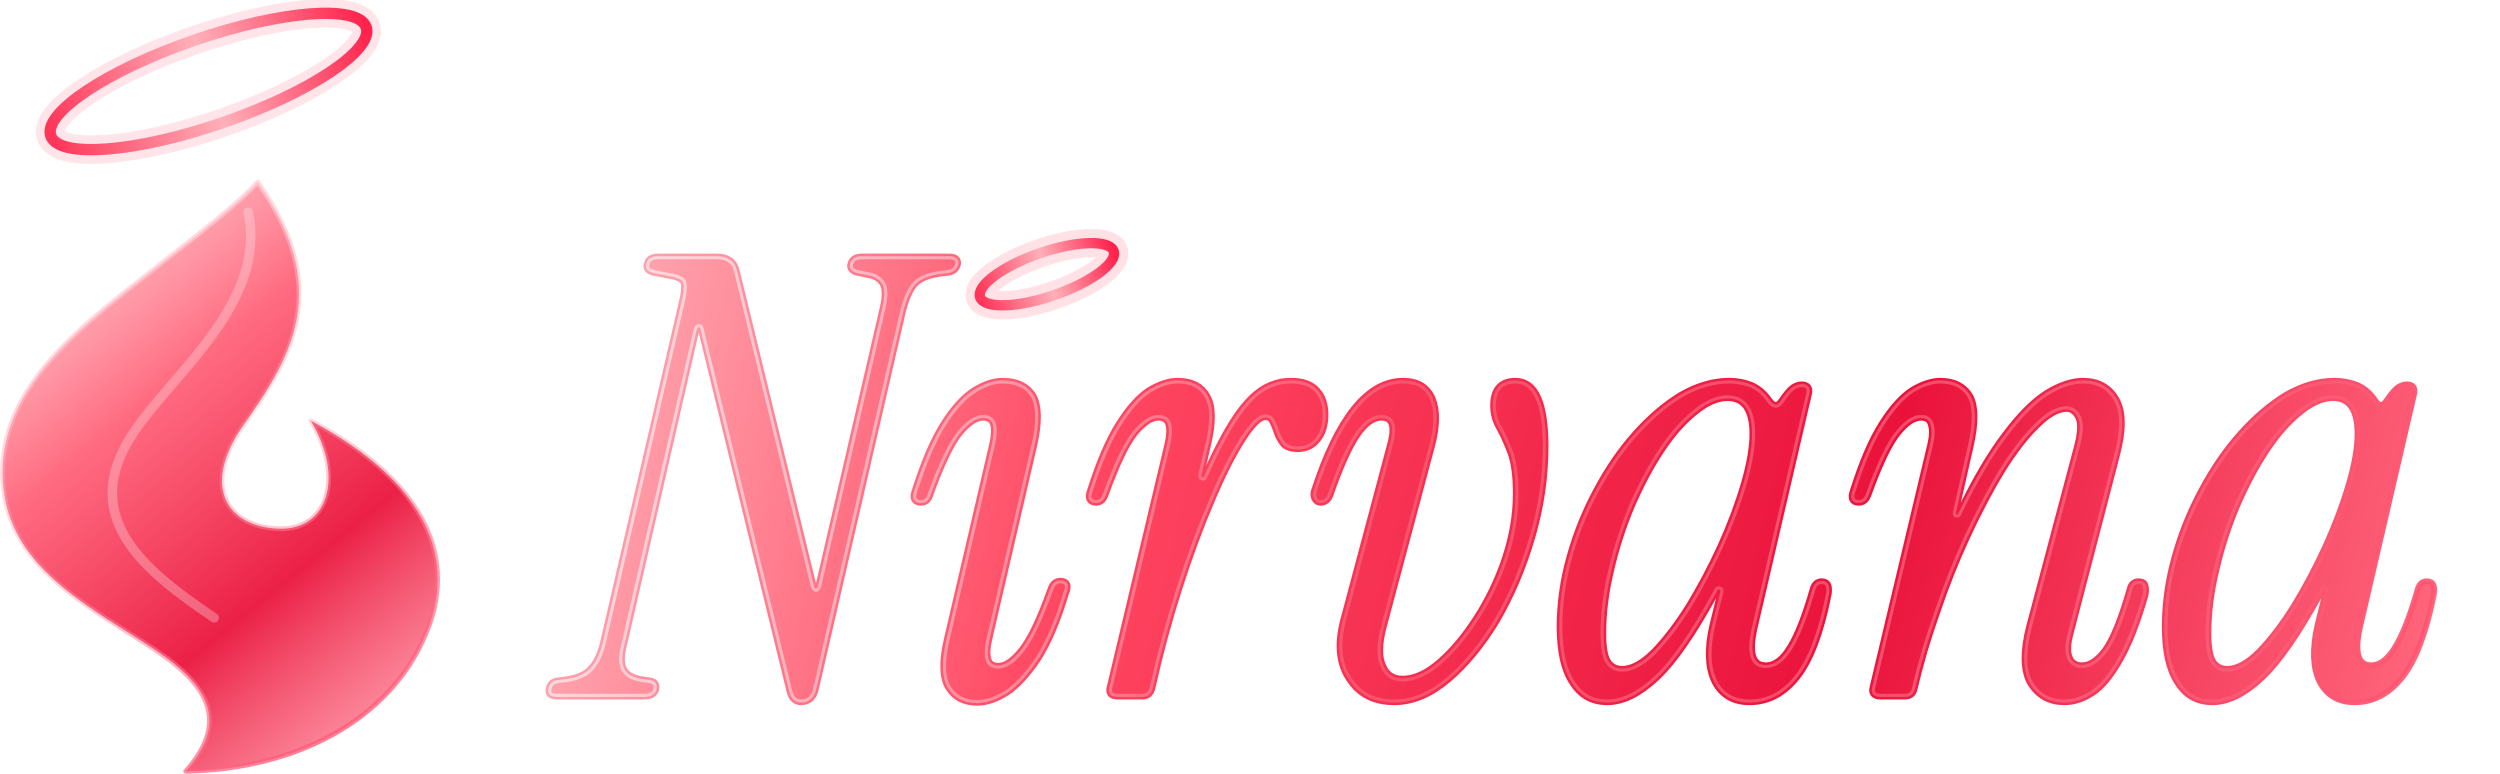
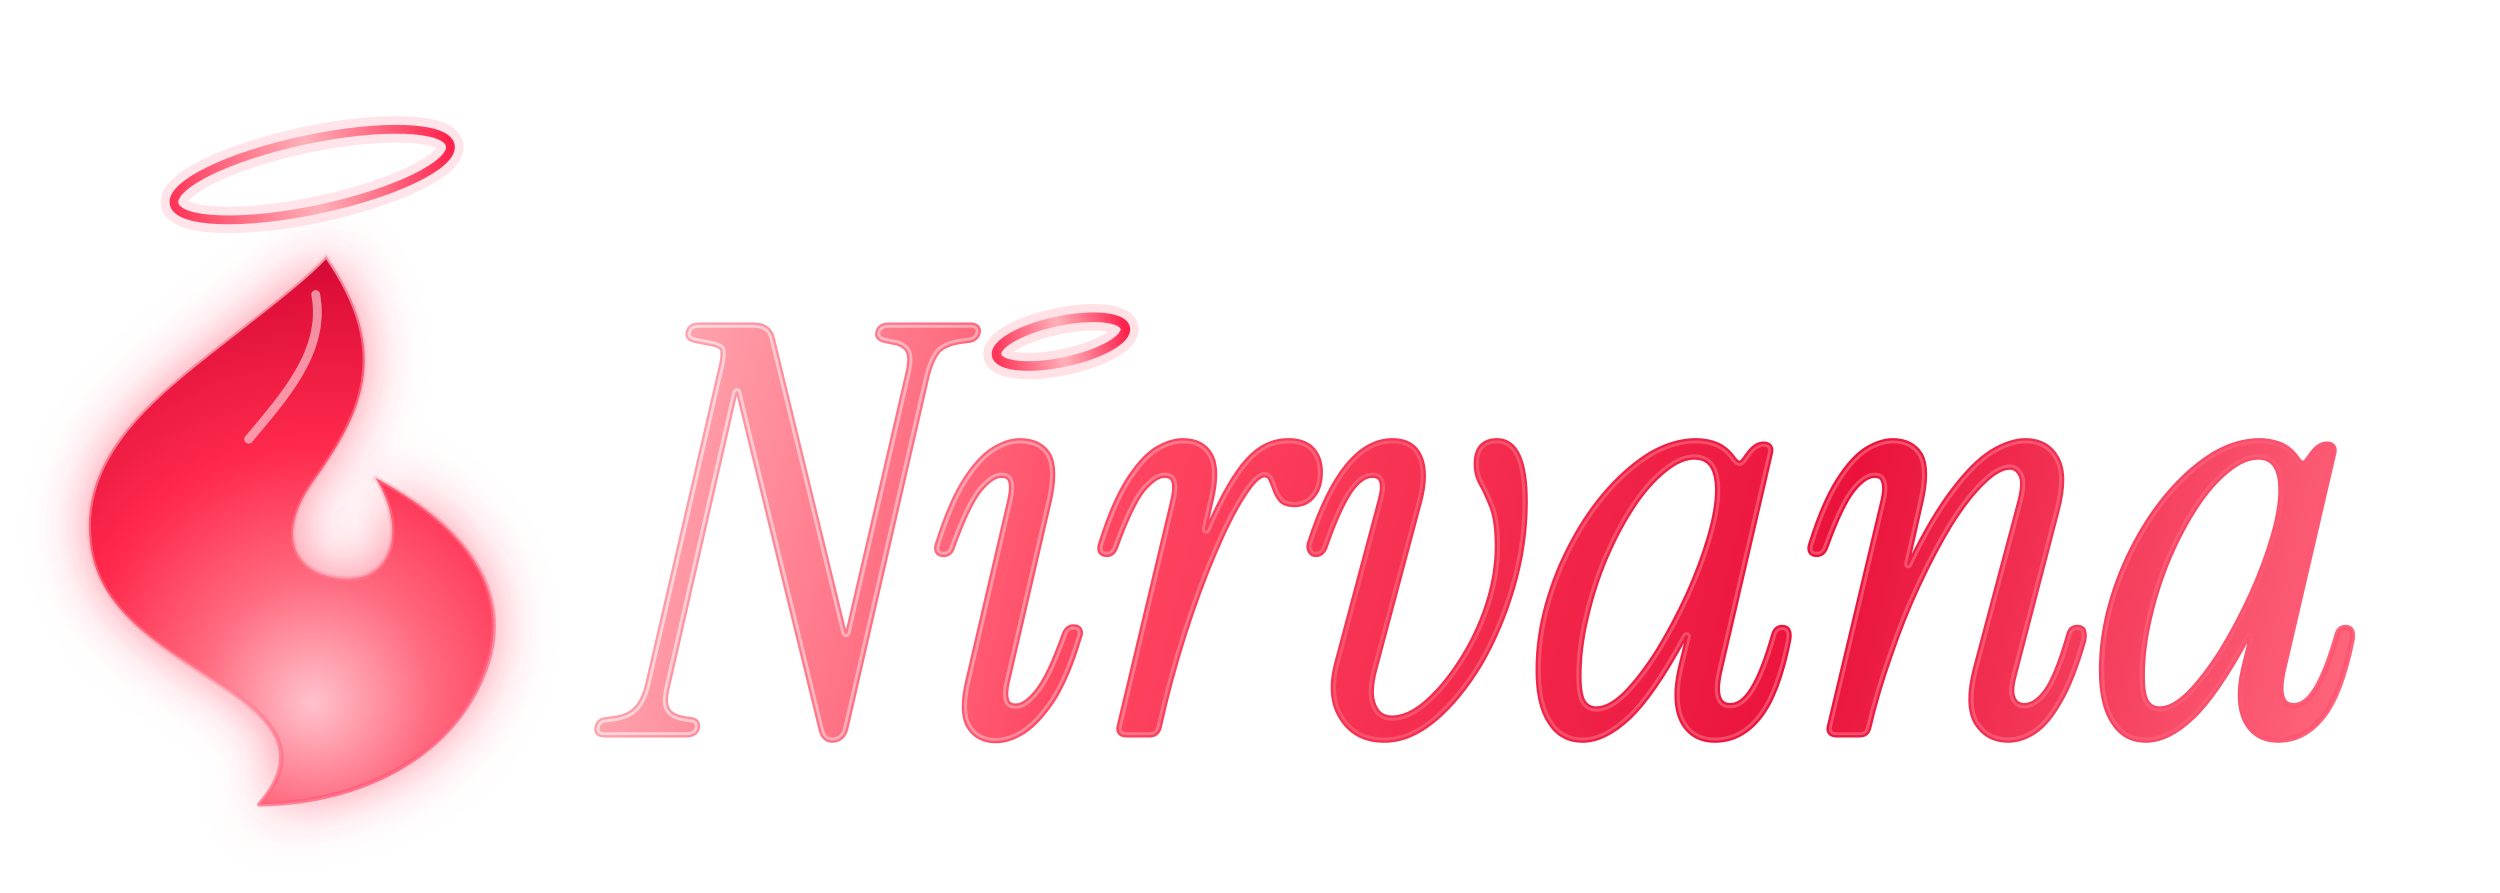
- <svg xmlns="http://www.w3.org/2000/svg" viewBox="0 0 485 150" role="img" aria-label="Nirvana">
+ <svg xmlns="http://www.w3.org/2000/svg" viewBox="-18 -18 521 186" role="img" aria-label="Nirvana">
  <defs>
-     <linearGradient id="nvl-glass" x1="160" y1="180" x2="369" y2="437" gradientUnits="userSpaceOnUse">
-       <stop stop-color="#ffb4bb" stop-opacity=".7" />
-       <stop offset=".32" stop-color="#ff4661" stop-opacity=".8" />
-       <stop offset=".68" stop-color="#ea123b" stop-opacity=".94" />
-       <stop offset="1" stop-color="#ff687d" stop-opacity=".65" />
-     </linearGradient>
+     <radialGradient id="nvl-glass" cx="282" cy="384" r="270" fx="272" fy="404" gradientUnits="userSpaceOnUse">
+       <stop stop-color="#ffc2cc" />
+       <stop offset=".24" stop-color="#ff6b80" />
+       <stop offset=".5" stop-color="#ff2a4d" />
+       <stop offset=".8" stop-color="#e0103a" />
+       <stop offset="1" stop-color="#b8002a" />
+     </radialGradient>
    <linearGradient id="nvl-edge" x1="168" y1="150" x2="344" y2="456" gradientUnits="userSpaceOnUse">
      <stop stop-color="#ffe8eb" stop-opacity=".95" />
      <stop offset=".45" stop-color="#ff9eac" stop-opacity=".3" />
      <stop offset="1" stop-color="#ff4f70" stop-opacity=".85" />
    </linearGradient>
    <linearGradient id="nvl-halo">
      <stop stop-color="#ff3659" />
      <stop offset=".5" stop-color="#ffb0b9" />
      <stop offset="1" stop-color="#ff234c" />
    </linearGradient>
+     <filter id="nvl-fglow" x="-40%" y="-40%" width="180%" height="180%">
+       <feGaussianBlur stdDeviation="16" />
+     </filter>
    <linearGradient id="nvl-whalo" x1="189.4" y1="0" x2="216.8" y2="0" gradientUnits="userSpaceOnUse">
      <stop stop-color="#ff3659" />
      <stop offset=".5" stop-color="#ffb0b9" />
      <stop offset="1" stop-color="#ff234c" />
    </linearGradient>
    <linearGradient id="nvl-wglass" x1="106.6" y1="50.0" x2="472.0" y2="136.1" gradientUnits="userSpaceOnUse">
      <stop stop-color="#ffb4bb" />
      <stop offset=".3" stop-color="#ff4661" />
      <stop offset=".7" stop-color="#ea123b" />
      <stop offset="1" stop-color="#ff687d" />
    </linearGradient>
    <linearGradient id="nvl-wedge" x1="106.6" y1="50.0" x2="472.0" y2="136.1" gradientUnits="userSpaceOnUse">
      <stop stop-color="#ffe8eb" stop-opacity=".95" />
      <stop offset=".45" stop-color="#ff9eac" stop-opacity=".3" />
      <stop offset="1" stop-color="#ff4f70" stop-opacity=".85" />
    </linearGradient>
    <filter id="nvl-glow" x="-10%" y="-40%" width="120%" height="180%">
      <feGaussianBlur stdDeviation="7" />
    </filter>
    <linearGradient id="nvl-ink2" x1="106.6" y1="0" x2="472.0" y2="0" gradientUnits="userSpaceOnUse">
      <stop stop-color="#f6eef1" />
      <stop offset=".55" stop-color="#f6eef1" />
      <stop offset="1" stop-color="#ff6b80" />
    </linearGradient>
  </defs>
  <g transform="scale(0.36765) translate(-144 -54)">
-     <g transform="rotate(-19 254 97)">
-       <ellipse cx="254" cy="97" rx="88" ry="23" fill="none" stroke="#ff254b" stroke-opacity=".12" stroke-width="15" />
-       <ellipse cx="254" cy="97" rx="88" ry="23" fill="none" stroke="url(#nvl-halo)" stroke-width="6" />
+     <path d="M280 150 C319 206 299 241 272 279 C250 311 264 332 291 333 C317 334 326 306 308 276 C370 309 386 350 368 390 C349 434 300 460 242 461 C264 436 256 417 226 397 C193 375 151 355 146 313 C139 259 190 224 229 193 C252 175 270 161 280 150Z" fill="#ff2a4d" opacity=".55" filter="url(#nvl-fglow)" />
+     <g transform="rotate(-12 272 104)">
+       <ellipse cx="272" cy="104" rx="80" ry="20" fill="none" stroke="#ff254b" stroke-opacity=".12" stroke-width="15" />
+       <ellipse cx="272" cy="104" rx="80" ry="20" fill="none" stroke="url(#nvl-halo)" stroke-width="5" />
    </g>
    <path d="M280 150 C319 206 299 241 272 279 C250 311 264 332 291 333 C317 334 326 306 308 276 C370 309 386 350 368 390 C349 434 300 460 242 461 C264 436 256 417 226 397 C193 375 151 355 146 313 C139 259 190 224 229 193 C252 175 270 161 280 150Z" fill="url(#nvl-glass)" stroke="url(#nvl-edge)" stroke-width="2.5" stroke-linejoin="round" />
-     <path d="M275 166 C285 214 235 251 214 283 C185 327 220 355 257 380" fill="none" stroke="#fff0f2" stroke-opacity=".3" stroke-width="5" stroke-linecap="round" />
+     <path d="M274 172 C280 204 256 230 236 254" fill="none" stroke="#fff4f6" stroke-opacity=".55" stroke-width="5" stroke-linecap="round" />
  </g>
  <path d="M155.4 136Q153.9 136 153.4 134.1L136.2 63.8Q136.1 63.2 135.6 63.2Q135.1 63.2 134.9 63.8L120.9 124.8Q120 128.1 120.8 129.8Q121.6 131.5 124.4 132L125.8 132.2Q127.3 132.3 127.1 133.6Q126.8 134.9 125 134.9H108.1Q106.3 134.9 106.7 133.6Q106.9 132.3 108.5 132.2L110.1 132Q113.3 131.5 114.8 129.8Q116.4 128.1 117.2 124.8L132.7 57.8Q133.2 55.3 132.7 54.5Q132.1 53.6 129.5 53.2L126.9 52.7Q125.3 52.3 125.7 51.3Q125.9 50 127.7 50H139.1Q142.1 50 142.7 52.6L157.6 113.7Q157.8 114.5 158.3 114.5Q158.8 114.5 159 113.7L171.4 60.1Q172.3 56.4 171.4 54.9Q170.4 53.4 168.4 53.1L166.4 52.7Q164.9 52.3 165.2 51.3Q165.5 50 167.2 50H184.1Q185.9 50 185.6 51.3Q185.2 52.6 183.7 52.7L182.1 52.9Q178.9 53.4 177.4 54.9Q176 56.4 175 60.1L158.1 133.4Q157.6 136 155.4 136ZM189.6 136.1Q185.8 136.1 184.1 133.2Q182.4 130.3 184 123.7L192.7 86.3Q193.3 83.7 192.9 82.3Q192.5 80.8 190.7 80.8Q188.6 80.8 186 83.9Q183.5 87 180.3 95.8Q179.9 97.3 178.7 97.3Q176.9 97.3 177.7 95.2Q180.3 87 183.2 82.4Q186.1 77.8 189.1 75.9Q192 74.1 194.5 74.1Q198.6 74.1 200.3 76.9Q201.9 79.8 200.4 86.4L191.7 123.9Q191.1 126.4 191.5 127.9Q191.9 129.4 193.7 129.4Q195.8 129.4 198.3 126.3Q200.9 123.1 204 114.4Q204.5 112.9 205.7 112.9Q207.5 112.9 206.6 115Q204.2 123 201.2 127.7Q198.1 132.3 195.2 134.2Q192.2 136.1 189.6 136.1ZM216.8 134.9Q215.1 134.9 215.5 133.4L226.7 86.3Q227.3 83.7 226.9 82.3Q226.5 80.8 224.7 80.8Q222.6 80.8 220 83.9Q217.5 87 214.3 95.8Q213.8 97.3 212.7 97.3Q210.9 97.3 211.7 95.2Q214.3 87 217.2 82.4Q220.1 77.8 223 75.9Q226 74.1 228.5 74.1Q232.4 74.1 234 76.9Q235.7 79.8 234.1 86.4L232.8 92Q232.7 92.8 233.2 92.9Q233.7 93.1 234 92.3Q238.5 82.1 242.2 78.1Q245.8 74.1 250.5 74.1Q253.7 74.1 255.3 75.8Q256.9 77.5 256.9 80.4Q256.9 83.4 255.5 85.1Q254.1 86.9 251.8 86.9Q249.9 86.9 249.1 86Q248.3 85 247.9 83.8Q247.5 82.6 247 81.6Q246.5 80.7 245.5 80.7Q243.7 80.7 240.9 85.1Q238 89.6 234.8 97.2Q231.5 104.9 228.5 114.3Q225.5 123.7 223.3 133.6Q222.9 134.9 221.6 134.9ZM270.5 136Q264.7 136 261.9 131.6Q259 127.3 260.8 120.4L269.9 86.3Q271.4 80.8 268 80.8Q265.5 80.8 263.1 84.3Q260.7 87.9 257.9 95.9Q257.4 97.3 256.2 97.3Q255.6 97.3 255.3 96.8Q254.9 96.2 255.1 95.4Q262 74.1 272.2 74.1Q276.3 74.1 277.7 77.4Q279.1 80.7 277.6 86.4L268.2 121.6Q266.9 126.6 268.1 129.2Q269.2 131.9 272.1 131.9Q275.6 131.9 279.4 128.6Q283.2 125.3 286.6 120Q290.1 114.6 292.2 108.3Q294.3 101.9 294.3 95.8Q294.3 90.8 293.3 87.9Q292.2 85 291.1 83Q289.9 81 289.9 78.7Q289.9 74.1 294 74.1Q299.6 74.1 299.6 86.6Q299.6 95.5 297 104.3Q294.4 113.1 290.2 120.3Q285.9 127.4 280.8 131.7Q275.7 136 270.5 136ZM311.8 136Q307.5 136 305.2 132.3Q302.8 128.7 302.8 121.6Q302.8 114.9 304.7 108.1Q306.6 101.3 309.9 95.2Q313.2 89 317.4 84.3Q321.6 79.6 326.2 76.8Q330.9 74.1 335.5 74.1Q337.7 74.1 339.7 74.9Q341.7 75.8 343 77.7Q343.8 78.8 344.5 78.8Q345.2 78.8 345.9 77.7Q347.2 75.8 348 75.3Q348.8 74.8 349.5 74.8Q351.1 74.8 350.7 76.4L340.2 121.6Q338.4 129.3 342.6 129.3Q345.3 129.3 347.5 125.6Q349.7 122 351.9 114.3Q352.3 113 353.4 113Q354.3 113 354.5 113.7Q354.7 114.4 354.5 115.4Q352.3 126.4 348.5 131.2Q344.7 136 339.4 136Q334.8 136 332.8 132.1Q330.9 128.2 332.4 121.5L334 115Q334.2 114.2 333.7 114.1Q333.1 113.9 332.8 114.6Q326.3 126.6 321.3 131.3Q316.3 136 311.8 136ZM314.7 130Q317.6 130 321 126.6Q324.4 123.1 327.8 117.7Q331.1 112.3 334 106Q336.8 99.8 338.5 94Q340.2 88.2 340.2 84.2Q340.2 77 335.1 77Q332.1 77 328.7 79.8Q325.2 82.6 322.1 87.3Q319 92 316.4 98Q313.9 103.9 312.4 110.3Q310.8 116.8 310.8 122.9Q310.8 127 311.8 128.5Q312.8 130 314.7 130ZM363.5 133.4 374.7 86.3Q375.3 83.7 374.8 82.3Q374.4 80.8 372.7 80.8Q370.5 80.8 368 83.9Q365.5 87 362.3 95.8Q361.8 97.3 360.6 97.3Q358.9 97.3 359.7 95.2Q362.3 87 365.2 82.4Q368.1 77.8 371 75.9Q374 74.1 376.4 74.1Q380.3 74.1 382 76.9Q383.6 79.8 382.1 86.4L379.2 99.2Q379 100 379.5 100.1Q380 100.3 380.3 99.5Q384.9 90 389.2 84.4Q393.4 78.8 397.2 76.4Q401 74.1 404.1 74.1Q408.4 74.1 410.4 77.6Q412.4 81.1 410.4 88.5L401.5 122.7Q400.6 126 401.3 127.6Q402 129.3 403.9 129.3Q406.3 129.3 408.6 126.2Q410.9 123 413.4 114.3Q413.7 113 414.9 113Q415.9 113 416 113.7Q416.2 114.4 416 115.4Q413.7 123.4 411.1 127.9Q408.5 132.5 405.9 134.2Q403.2 136 400.5 136Q396.3 136 394.1 132.5Q392 128.9 393.9 121.5L403 87.3Q404.3 82.7 403.4 80.9Q402.5 79.1 400.9 79.1Q398.3 79.1 395 82.4Q391.7 85.6 388.2 91.2Q384.8 96.8 381.5 103.9Q378.2 111 375.6 118.7Q372.9 126.3 371.2 133.6Q370.9 134.9 369.6 134.9H364.8Q363.1 134.9 363.5 133.4ZM429.2 136Q424.9 136 422.6 132.3Q420.2 128.7 420.2 121.6Q420.2 114.9 422.1 108.1Q424 101.3 427.3 95.2Q430.6 89 434.8 84.3Q439 79.6 443.6 76.8Q448.3 74.1 452.9 74.1Q455.1 74.1 457.2 74.9Q459.2 75.8 460.5 77.7Q461.2 78.8 461.9 78.8Q462.6 78.8 463.3 77.7Q464.6 75.8 465.4 75.3Q466.2 74.8 466.9 74.8Q468.5 74.8 468.1 76.4L457.6 121.6Q455.9 129.3 460 129.3Q462.7 129.3 464.9 125.6Q467.1 122 469.3 114.3Q469.7 113 470.8 113Q471.7 113 471.9 113.7Q472.1 114.4 471.9 115.4Q469.7 126.4 465.9 131.2Q462.1 136 456.8 136Q452.2 136 450.2 132.1Q448.3 128.2 449.8 121.5L451.4 115Q451.6 114.2 451.1 114.1Q450.5 113.9 450.2 114.6Q443.7 126.6 438.7 131.3Q433.7 136 429.2 136ZM432.1 130Q435 130 438.4 126.6Q441.8 123.1 445.2 117.7Q448.5 112.3 451.4 106Q454.2 99.8 455.9 94Q457.6 88.2 457.6 84.2Q457.6 77 452.6 77Q449.5 77 446.1 79.8Q442.6 82.6 439.5 87.3Q436.4 92 433.8 98Q431.3 103.9 429.8 110.3Q428.2 116.8 428.2 122.9Q428.2 127 429.2 128.5Q430.2 130 432.1 130Z" fill="url(#nvl-wglass)" stroke="url(#nvl-wglass)" stroke-width="1.6" stroke-linejoin="round" />
  <path d="M155.4 136Q153.9 136 153.4 134.1L136.2 63.8Q136.1 63.2 135.6 63.2Q135.1 63.2 134.9 63.8L120.9 124.8Q120 128.1 120.8 129.8Q121.6 131.5 124.4 132L125.8 132.2Q127.3 132.3 127.1 133.6Q126.8 134.9 125 134.9H108.1Q106.3 134.9 106.7 133.6Q106.9 132.3 108.5 132.2L110.1 132Q113.3 131.5 114.8 129.8Q116.4 128.1 117.2 124.8L132.7 57.8Q133.2 55.3 132.7 54.5Q132.1 53.6 129.5 53.2L126.9 52.7Q125.3 52.3 125.7 51.3Q125.9 50 127.7 50H139.1Q142.1 50 142.7 52.6L157.6 113.7Q157.8 114.5 158.3 114.5Q158.8 114.5 159 113.7L171.4 60.1Q172.3 56.4 171.4 54.9Q170.4 53.4 168.4 53.1L166.4 52.7Q164.9 52.3 165.2 51.3Q165.5 50 167.2 50H184.1Q185.9 50 185.6 51.3Q185.2 52.6 183.7 52.7L182.1 52.9Q178.9 53.4 177.4 54.9Q176 56.4 175 60.1L158.1 133.4Q157.6 136 155.4 136ZM189.6 136.1Q185.8 136.1 184.1 133.2Q182.4 130.3 184 123.7L192.7 86.3Q193.3 83.7 192.9 82.3Q192.5 80.8 190.7 80.8Q188.6 80.8 186 83.9Q183.5 87 180.3 95.8Q179.9 97.3 178.7 97.3Q176.9 97.3 177.7 95.2Q180.3 87 183.2 82.4Q186.1 77.8 189.1 75.9Q192 74.1 194.5 74.1Q198.6 74.1 200.3 76.9Q201.9 79.8 200.4 86.4L191.7 123.9Q191.1 126.4 191.5 127.9Q191.9 129.4 193.7 129.4Q195.8 129.4 198.3 126.3Q200.9 123.1 204 114.4Q204.5 112.9 205.7 112.9Q207.5 112.9 206.6 115Q204.2 123 201.2 127.7Q198.1 132.3 195.2 134.2Q192.2 136.1 189.6 136.1ZM216.8 134.9Q215.1 134.9 215.5 133.4L226.7 86.3Q227.3 83.7 226.9 82.3Q226.5 80.8 224.7 80.8Q222.6 80.8 220 83.9Q217.5 87 214.3 95.8Q213.8 97.3 212.7 97.3Q210.9 97.3 211.7 95.2Q214.3 87 217.2 82.4Q220.1 77.8 223 75.9Q226 74.1 228.5 74.1Q232.4 74.1 234 76.9Q235.7 79.8 234.1 86.4L232.8 92Q232.7 92.8 233.2 92.9Q233.7 93.1 234 92.3Q238.5 82.1 242.2 78.1Q245.8 74.1 250.5 74.1Q253.7 74.1 255.3 75.8Q256.9 77.5 256.9 80.4Q256.9 83.4 255.5 85.1Q254.1 86.9 251.8 86.9Q249.9 86.9 249.1 86Q248.3 85 247.9 83.8Q247.5 82.6 247 81.6Q246.5 80.7 245.5 80.7Q243.7 80.7 240.9 85.1Q238 89.6 234.8 97.2Q231.5 104.9 228.5 114.3Q225.5 123.7 223.3 133.6Q222.9 134.9 221.6 134.9ZM270.5 136Q264.7 136 261.9 131.6Q259 127.3 260.8 120.4L269.9 86.3Q271.4 80.8 268 80.8Q265.5 80.8 263.1 84.3Q260.7 87.9 257.9 95.9Q257.4 97.3 256.2 97.3Q255.6 97.3 255.3 96.8Q254.9 96.2 255.1 95.4Q262 74.1 272.2 74.1Q276.3 74.1 277.7 77.4Q279.1 80.7 277.6 86.4L268.2 121.6Q266.9 126.6 268.1 129.2Q269.2 131.9 272.1 131.9Q275.6 131.9 279.4 128.6Q283.2 125.3 286.6 120Q290.1 114.6 292.2 108.3Q294.3 101.9 294.3 95.8Q294.3 90.8 293.3 87.9Q292.2 85 291.1 83Q289.9 81 289.9 78.7Q289.9 74.1 294 74.1Q299.6 74.1 299.6 86.6Q299.6 95.5 297 104.3Q294.4 113.1 290.2 120.3Q285.9 127.4 280.8 131.7Q275.7 136 270.5 136ZM311.8 136Q307.5 136 305.2 132.3Q302.8 128.7 302.8 121.6Q302.8 114.9 304.7 108.1Q306.6 101.3 309.9 95.2Q313.2 89 317.4 84.3Q321.6 79.6 326.2 76.8Q330.9 74.1 335.5 74.1Q337.7 74.1 339.7 74.9Q341.7 75.8 343 77.7Q343.8 78.8 344.5 78.8Q345.2 78.8 345.9 77.7Q347.2 75.8 348 75.3Q348.8 74.8 349.5 74.8Q351.1 74.8 350.7 76.4L340.2 121.6Q338.4 129.3 342.6 129.3Q345.3 129.3 347.5 125.6Q349.7 122 351.9 114.3Q352.3 113 353.4 113Q354.3 113 354.5 113.7Q354.7 114.4 354.5 115.4Q352.3 126.4 348.5 131.2Q344.7 136 339.4 136Q334.8 136 332.8 132.1Q330.9 128.2 332.4 121.5L334 115Q334.2 114.2 333.7 114.1Q333.1 113.9 332.8 114.6Q326.3 126.6 321.3 131.3Q316.3 136 311.8 136ZM314.7 130Q317.6 130 321 126.6Q324.4 123.1 327.8 117.7Q331.1 112.3 334 106Q336.8 99.8 338.5 94Q340.2 88.2 340.2 84.2Q340.2 77 335.1 77Q332.1 77 328.7 79.8Q325.2 82.6 322.1 87.3Q319 92 316.4 98Q313.9 103.9 312.4 110.3Q310.8 116.8 310.8 122.9Q310.8 127 311.8 128.5Q312.8 130 314.7 130ZM363.5 133.4 374.7 86.3Q375.3 83.7 374.8 82.3Q374.4 80.8 372.7 80.8Q370.5 80.8 368 83.9Q365.5 87 362.3 95.8Q361.8 97.3 360.6 97.3Q358.9 97.3 359.7 95.2Q362.3 87 365.2 82.4Q368.1 77.8 371 75.9Q374 74.1 376.4 74.1Q380.3 74.1 382 76.9Q383.6 79.8 382.1 86.4L379.2 99.2Q379 100 379.5 100.1Q380 100.3 380.3 99.5Q384.9 90 389.2 84.4Q393.4 78.8 397.2 76.4Q401 74.1 404.1 74.1Q408.4 74.1 410.4 77.6Q412.4 81.1 410.4 88.5L401.5 122.7Q400.6 126 401.3 127.6Q402 129.3 403.9 129.3Q406.3 129.3 408.6 126.2Q410.9 123 413.4 114.3Q413.7 113 414.9 113Q415.9 113 416 113.7Q416.2 114.4 416 115.4Q413.7 123.4 411.1 127.9Q408.5 132.5 405.9 134.2Q403.2 136 400.5 136Q396.3 136 394.1 132.5Q392 128.9 393.9 121.5L403 87.3Q404.3 82.7 403.4 80.9Q402.5 79.1 400.9 79.1Q398.3 79.1 395 82.4Q391.7 85.6 388.2 91.2Q384.8 96.8 381.5 103.9Q378.2 111 375.6 118.7Q372.9 126.3 371.2 133.6Q370.9 134.9 369.6 134.9H364.8Q363.1 134.9 363.5 133.4ZM429.2 136Q424.9 136 422.6 132.3Q420.2 128.7 420.2 121.6Q420.2 114.9 422.1 108.1Q424 101.3 427.3 95.2Q430.6 89 434.8 84.3Q439 79.6 443.6 76.8Q448.3 74.1 452.9 74.1Q455.1 74.1 457.2 74.9Q459.2 75.8 460.5 77.7Q461.2 78.8 461.9 78.8Q462.6 78.8 463.3 77.7Q464.6 75.8 465.4 75.3Q466.2 74.8 466.9 74.8Q468.5 74.8 468.1 76.4L457.6 121.6Q455.9 129.3 460 129.3Q462.7 129.3 464.9 125.6Q467.1 122 469.3 114.3Q469.7 113 470.8 113Q471.7 113 471.9 113.7Q472.1 114.4 471.9 115.4Q469.7 126.4 465.9 131.2Q462.1 136 456.8 136Q452.2 136 450.2 132.1Q448.3 128.2 449.8 121.5L451.4 115Q451.6 114.2 451.1 114.1Q450.5 113.9 450.2 114.6Q443.7 126.6 438.7 131.3Q433.7 136 429.2 136ZM432.1 130Q435 130 438.4 126.6Q441.8 123.1 445.2 117.7Q448.5 112.3 451.4 106Q454.2 99.8 455.9 94Q457.6 88.2 457.6 84.2Q457.6 77 452.6 77Q449.5 77 446.1 79.8Q442.6 82.6 439.5 87.3Q436.4 92 433.8 98Q431.3 103.9 429.8 110.3Q428.2 116.8 428.2 122.9Q428.2 127 429.2 128.5Q430.2 130 432.1 130Z" fill="none" stroke="url(#nvl-wedge)" stroke-width=".6" />
-   <g transform="rotate(-19 203.1 53.2)">
+   <g transform="rotate(-12 203.1 53.2)">
    <ellipse cx="203.1" cy="53.2" rx="13.7" ry="4.3" fill="none" stroke="#ff254b" stroke-opacity=".14" stroke-width="5.5" />
    <ellipse cx="203.1" cy="53.2" rx="13.7" ry="4.3" fill="none" stroke="url(#nvl-whalo)" stroke-width="2.0" />
  </g>
</svg>
